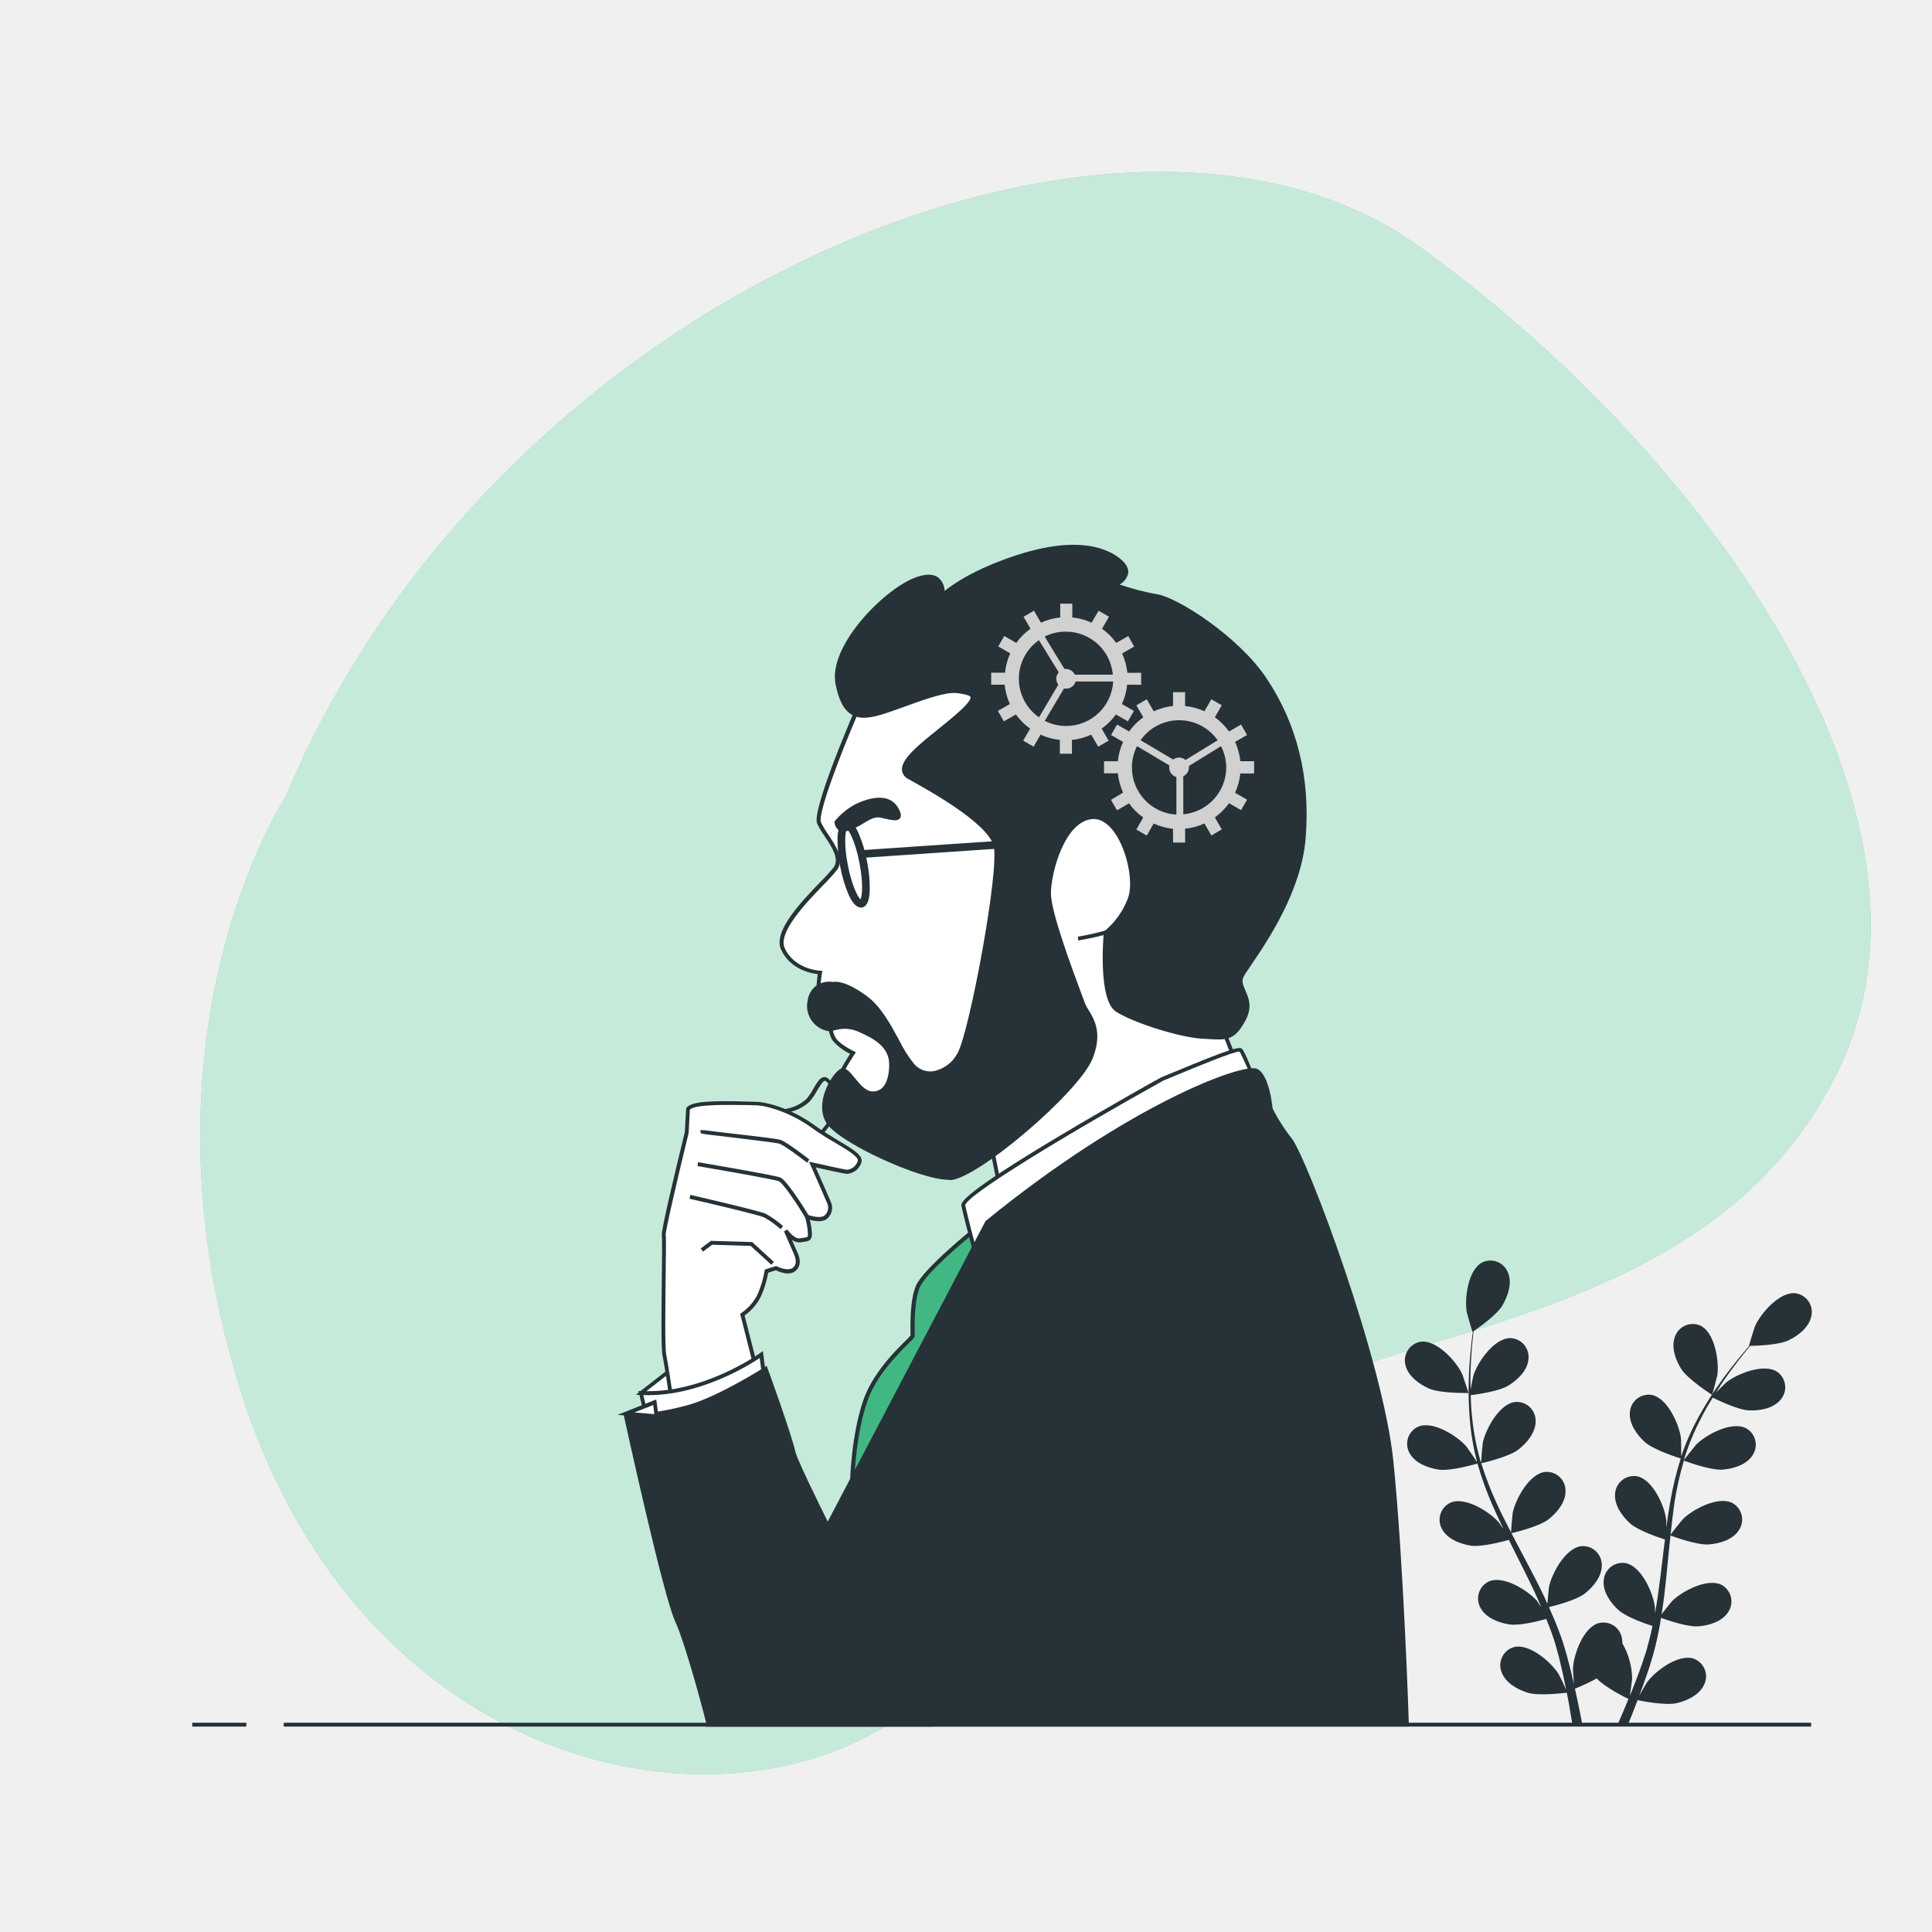
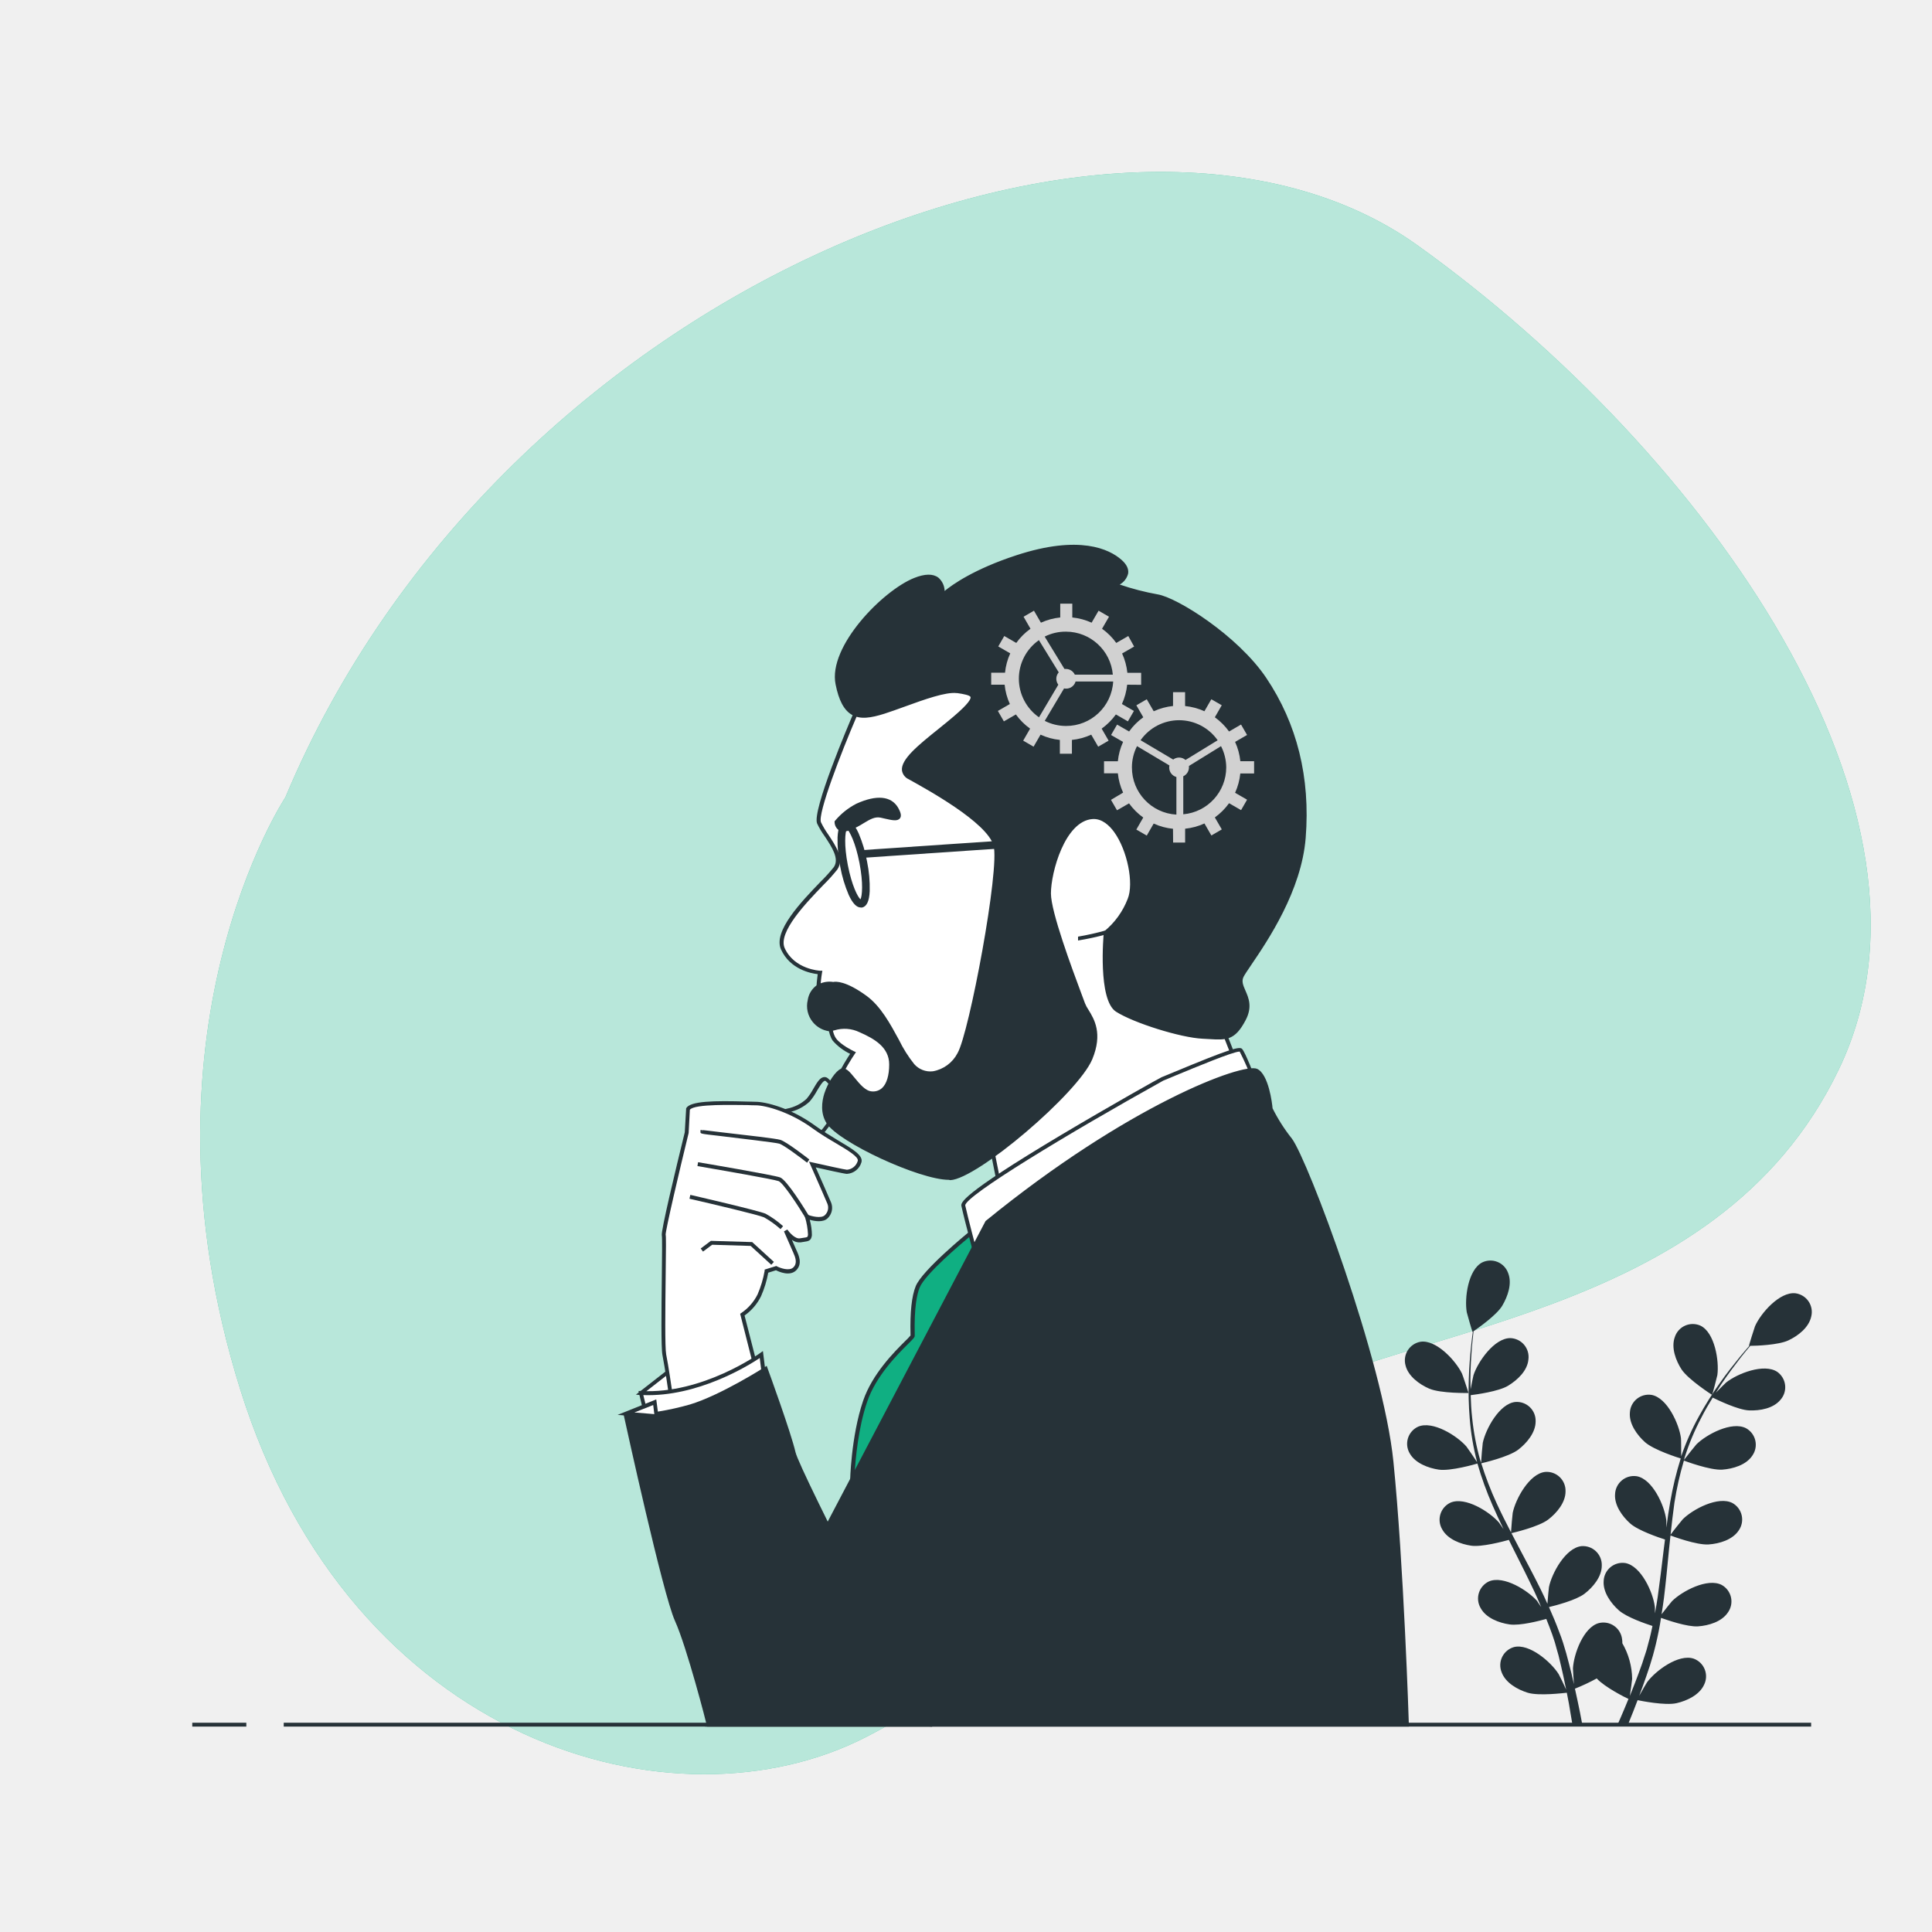
<svg xmlns="http://www.w3.org/2000/svg" viewBox="0 0 500 500">
  <g id="freepik--background-simple--inject-164">
-     <path d="M73.85,206.36s-40.47,61.05-11.7,153.13,112.44,115.57,162.08,90,56.89-58.85,97-83S444,343.16,475.9,276.72s-34.2-159.56-109-213.19S129.57,73.36,73.85,206.36Z" style="fill:#41B883" />
+     <path d="M73.85,206.36s-40.47,61.05-11.7,153.13,112.44,115.57,162.08,90,56.89-58.85,97-83S444,343.16,475.9,276.72s-34.2-159.56-109-213.19S129.57,73.36,73.85,206.36Z" style="fill:#10AF82" />
    <path d="M73.85,206.36s-40.47,61.05-11.7,153.13,112.44,115.57,162.08,90,56.89-58.85,97-83S444,343.16,475.9,276.72s-34.2-159.56-109-213.19S129.57,73.36,73.85,206.36Z" style="fill:#fff;opacity:0.7" />
  </g>
  <g id="freepik--Plant--inject-164">
    <path d="M369.86,359.37c3,1.29,10.2,1.13,10.2,1.13s-1.55-4.74-1.69-5c-1.59-3.32-6.61-8.81-10.7-8.26a4.89,4.89,0,0,0-3.92,6.12C364.43,356.16,367.34,358.27,369.86,359.37Z" style="fill:#263238" />
    <path d="M372.36,380.34c3.07.44,9.53-1.43,10-1.58a85.59,85.59,0,0,0,3.92,10.84c.89,2.06,1.85,4.1,2.84,6.14-.59-.86-1.13-1.63-1.21-1.73-2.41-2.78-8.71-6.75-12.5-5.14a4.88,4.88,0,0,0-2.16,6.94c1.4,2.55,4.76,3.81,7.48,4.21s8.3-1.09,9.76-1.5l1.16,2.34c1.87,3.72,3.75,7.43,5.49,11.13.61,1.3,1.16,2.6,1.72,3.91-.52-.77-1-1.41-1-1.5-2.41-2.79-8.7-6.75-12.5-5.14a4.88,4.88,0,0,0-2.16,6.93c1.4,2.56,4.76,3.82,7.48,4.21s7.76-.94,9.5-1.42c.54,1.35,1.07,2.7,1.53,4,.29.92.63,1.78.87,2.72s.52,1.84.77,2.74c.42,1.76.87,3.58,1.24,5.31.26,1.2.5,2.35.73,3.51-.59-1.31-1.81-3.83-1.94-4-1.95-3.12-7.58-8-11.57-7a4.88,4.88,0,0,0-3.19,6.52c1,2.74,4.13,4.49,6.76,5.3,2.89.88,9.31.07,10.11,0,.38,1.91.74,3.78,1,5.55.17.93.31,1.81.46,2.7h2.55c-.19-1-.39-2.06-.6-3.15-.39-1.95-.83-4-1.31-6.15a52.23,52.23,0,0,0,5.64-2.65c2.11,2.29,7.52,5,8.22,5.3-.74,1.81-1.47,3.57-2.19,5.21l-.64,1.44h2.69l.2-.49c.76-1.83,1.53-3.81,2.3-5.84.77.16,7.12,1.45,10.08.78,2.68-.61,5.93-2.13,7.13-4.78a4.87,4.87,0,0,0-2.69-6.74c-3.91-1.32-9.88,3.12-12.06,6.09-.13.17-1.32,2.22-2.05,3.53.31-.83.62-1.64.93-2.5.63-1.7,1.2-3.42,1.82-5.26.27-.9.55-1.81.82-2.73s.49-1.9.74-2.86c.53-2.23,1-4.52,1.34-6.83,1.49.54,6.81,2.39,9.57,2.2s6.18-1.2,7.77-3.64a4.88,4.88,0,0,0-1.64-7.08c-3.66-1.89-10.24,1.6-12.85,4.19-.16.16-1.82,2.24-2.71,3.4.22-1.4.44-2.78.62-4.2.5-4.09.89-8.25,1.29-12.39.13-1.27.26-2.53.4-3.8.53.2,6.8,2.54,9.89,2.32,2.75-.19,6.19-1.2,7.78-3.64a4.89,4.89,0,0,0-1.64-7.08c-3.67-1.89-10.24,1.6-12.85,4.2-.2.19-2.59,3.18-3.16,4,.3-2.78.62-5.56,1-8.28A84.67,84.67,0,0,1,435.79,378c.24.09,6.79,2.56,9.95,2.34,2.74-.2,6.18-1.2,7.77-3.64a4.88,4.88,0,0,0-1.64-7.08c-3.66-1.89-10.23,1.59-12.85,4.19-.2.21-2.77,3.42-3.19,4,.06-.21.1-.43.16-.63a62.42,62.42,0,0,1,4.32-10.31c.93-1.84,1.93-3.54,2.94-5.17,1.17.58,6.56,3.2,9.42,3.31s6.28-.51,8.13-2.76a4.89,4.89,0,0,0-.85-7.22c-3.44-2.28-10.35.46-13.23,2.76-.16.12-1.61,1.57-2.65,2.64.46-.73.93-1.5,1.39-2.19,1.73-2.6,3.47-4.87,5-6.87.89-1.13,1.72-2.13,2.51-3.07,1.45,0,7.28-.2,9.84-1.4s5.33-3.35,5.94-6.2a4.87,4.87,0,0,0-4.09-6c-4.1-.45-9,5.17-10.47,8.54-.13.29-1.63,5.07-1.55,5.07h.08c-.77.88-1.59,1.83-2.47,2.89-1.61,2-3.4,4.21-5.19,6.78a89.44,89.44,0,0,0-5.38,8.57,64.37,64.37,0,0,0-4.59,10.35s0,.08,0,.13c0-1.21,0-4.59-.06-4.85-.48-3.65-3.54-10.43-7.6-11.18a4.87,4.87,0,0,0-5.62,4.59c-.24,2.9,1.86,5.8,3.91,7.64,2.32,2.06,8.74,4.06,9.25,4.22a86.53,86.53,0,0,0-2.71,11.21c-.4,2.2-.72,4.44-1,6.68,0-1,0-2-.06-2.11-.47-3.65-3.53-10.43-7.59-11.18a4.88,4.88,0,0,0-5.63,4.59c-.24,2.9,1.87,5.81,3.92,7.64s7.52,3.68,9,4.14l-.33,2.58c-.49,4.14-1,8.28-1.56,12.32-.2,1.42-.46,2.81-.71,4.21,0-.93,0-1.71-.05-1.83-.48-3.65-3.54-10.43-7.59-11.18a4.88,4.88,0,0,0-5.63,4.59c-.24,2.9,1.86,5.81,3.92,7.64s7,3.49,8.71,4.05c-.31,1.42-.6,2.85-1,4.21-.26.93-.45,1.84-.77,2.75s-.59,1.82-.88,2.71c-.62,1.71-1.24,3.47-1.89,5.11-.44,1.15-.88,2.24-1.32,3.33.22-1.41.6-4.19.6-4.42a18.88,18.88,0,0,0-2.54-9.22,5.5,5.5,0,0,0-.07-1.08,4.87,4.87,0,0,0-6-4.14c-4,1.06-6.52,8.05-6.71,11.73,0,.22.13,2.59.25,4.08-.2-.87-.39-1.71-.6-2.6-.42-1.77-.89-3.51-1.39-5.39-.27-.9-.55-1.81-.82-2.73s-.65-1.85-1-2.79c-.79-2.15-1.69-4.3-2.65-6.44,1.55-.37,7-1.76,9.2-3.45s4.49-4.41,4.47-7.32a4.88,4.88,0,0,0-5.27-5c-4.1.45-7.66,7-8.4,10.59-.05.22-.29,2.87-.4,4.33-.58-1.29-1.16-2.57-1.8-3.85-1.83-3.69-3.8-7.37-5.75-11.05-.59-1.12-1.18-2.25-1.76-3.38.55-.13,7.07-1.64,9.53-3.53,2.18-1.67,4.5-4.41,4.47-7.32a4.88,4.88,0,0,0-5.27-5c-4.1.45-7.66,7-8.4,10.59-.06.27-.4,4.08-.44,5.05-1.29-2.48-2.56-5-3.7-7.48a86.48,86.48,0,0,1-4-10.39c.26-.06,7.08-1.61,9.59-3.54,2.18-1.68,4.5-4.42,4.48-7.33a4.87,4.87,0,0,0-5.27-5c-4.11.44-7.66,7-8.41,10.58-.06.28-.42,4.38-.44,5.13-.06-.2-.15-.41-.21-.62A62.83,62.83,0,0,1,381,367c-.23-2-.33-4-.39-5.93,1.3-.16,7.23-.95,9.68-2.44s5-3.89,5.26-6.79a4.88,4.88,0,0,0-4.69-5.54c-4.13,0-8.38,6.09-9.52,9.59-.06.19-.47,2.2-.75,3.67,0-.87-.05-1.77-.05-2.6,0-3.11.21-6,.4-8.5.13-1.44.27-2.73.41-3.94,1.19-.82,6-4.19,7.43-6.6s2.6-5.74,1.53-8.44a4.87,4.87,0,0,0-6.71-2.77c-3.67,1.9-4.63,9.27-4,12.91.06.31,1.44,5.13,1.5,5.09l.07-.05c-.16,1.16-.32,2.41-.46,3.78-.25,2.52-.51,5.38-.59,8.51a87.73,87.73,0,0,0,.24,10.12,63.49,63.49,0,0,0,1.88,11.16l0,.13c-.65-1-2.56-3.81-2.73-4-2.41-2.78-8.7-6.75-12.5-5.14a4.88,4.88,0,0,0-2.16,6.94C366.28,378.68,369.64,379.94,372.36,380.34Z" style="fill:#263238" />
    <path d="M443.09,361c.06,0,1.31-4.81,1.36-5.13.5-3.64-.66-11-4.37-12.79a4.88,4.88,0,0,0-6.64,2.95c-1,2.73.26,6.09,1.76,8.4C437,357.1,443.08,361,443.09,361Z" style="fill:#263238" />
  </g>
  <g id="freepik--Line--inject-164">
    <rect x="73.43" y="445.84" width="395.29" height="1" style="fill:#263238" />
    <rect x="49.76" y="445.84" width="13.99" height="1" style="fill:#263238" />
  </g>
  <g id="freepik--Character--inject-164">
    <path d="M210.65,296l-13-7.52,6.07-1.57a10.44,10.44,0,0,0,5-2.51,15.54,15.54,0,0,0,1.78-2.64c.89-1.53,1.67-2.85,2.66-3a1.31,1.31,0,0,1,1.09.3,8,8,0,0,1,2.36,8.51c-1.12,3.85-5.58,8-5.77,8.21Zm-10.34-7.17,10.2,5.93c1-1,4.33-4.43,5.23-7.5a7,7,0,0,0-2-7.45c-.16-.12-.25-.11-.29-.1-.54.1-1.34,1.47-2,2.56a16.65,16.65,0,0,1-1.91,2.81,11.25,11.25,0,0,1-5.58,2.81Z" style="fill:#263238" />
    <polygon points="173.66 361.38 165.85 360.52 175.11 353.3 173.66 361.38" style="fill:#fff" />
    <path d="M174.07,361.93l-9.5-1,11.26-8.79Zm-6.94-1.77,6.12.67,1.13-6.33Z" style="fill:#263238" />
    <path d="M178,287.05l-.32,6.1s-6.26,25.51-5.94,26.45-.47,27.85.15,31,1.73,10.8,1.73,10.8,8.6-.31,12.51-2.35a58.77,58.77,0,0,0,9.08-6.57l-3.13-12.2a13,13,0,0,0,4.38-5,26.93,26.93,0,0,0,1.88-6.26l2.5-.78s3.29,1.72,4.85.15.32-3.75-.15-4.85-2.19-5-2.19-5,1.88,2.82,3.75,2.51,2.35-.16,2.51-1.41a20.62,20.62,0,0,0-.79-4.7s3.6,1.41,5,0a3.19,3.19,0,0,0,.78-3.44c-.15-.47-4.38-10-4.38-10s8.3,1.87,8.92,1.87a3.64,3.64,0,0,0,3.29-2.66c.62-2.19-6.26-4.85-12-9.07s-12.21-5.95-14.87-5.95S179.29,284.7,178,287.05Z" style="fill:#fff" />
    <path d="M173.22,361.9l-.06-.45c0-.07-1.1-7.69-1.72-10.77-.37-1.89-.26-11.62-.16-20.2.06-5,.12-10.23,0-10.75-.31-.91,3.59-17.12,5.94-26.7l.36-6.21c1-1.86,7.07-2,15.89-1.73.92,0,1.64.05,2.07.05,2.66,0,9.13,1.64,15.16,6,2.05,1.5,4.25,2.81,6.19,4,3.81,2.25,6.56,3.88,6.05,5.66a4.17,4.17,0,0,1-3.77,3c-.55,0-5.67-1.14-8.06-1.68,1.1,2.48,3.86,8.75,4,9.15a3.72,3.72,0,0,1-.9,4c-1.17,1.17-3.4.77-4.65.41a15.13,15.13,0,0,1,.56,4c-.18,1.44-.88,1.54-2.15,1.72l-.76.12a3.14,3.14,0,0,1-2.27-.66c.43,1,.87,2,1.08,2.47l.16.36c.54,1.18,1.54,3.39-.11,5.05s-4.47.39-5.25,0l-2,.63a26.89,26.89,0,0,1-1.86,6.08,13.22,13.22,0,0,1-4.27,5l3.12,12.16-.23.21a59,59,0,0,1-9.18,6.64c-4,2.06-12.37,2.39-12.73,2.4Zm5.31-74.69-.31,6c-2.45,10-6,25.2-5.95,26.33.12.36.1,3.3,0,11-.09,8.11-.21,18.2.14,20,.54,2.66,1.42,8.68,1.67,10.37,1.8-.1,8.59-.57,11.85-2.27a57.25,57.25,0,0,0,8.75-6.3L191.55,340l.3-.2a12.57,12.57,0,0,0,4.2-4.79,27.19,27.19,0,0,0,1.84-6.13l0-.31,3-.93.18.09c.83.43,3.2,1.32,4.27.25s.54-2.53-.09-3.93l-.17-.37c-.47-1.1-2.19-5-2.19-5l.87-.48c.48.7,2,2.49,3.26,2.28l.79-.12c1.22-.17,1.22-.17,1.3-.85a18.45,18.45,0,0,0-.77-4.5l-.26-1,.93.36c.91.36,3.51,1.07,4.47.11a2.67,2.67,0,0,0,.66-2.93c-.12-.36-2.68-6.16-4.36-10l-.41-.91,1,.22c3.15.71,8.32,1.85,8.82,1.87a3.17,3.17,0,0,0,2.8-2.3c.29-1-2.57-2.74-5.6-4.53-2-1.17-4.18-2.48-6.27-4-5.52-4-11.84-5.85-14.57-5.85-.44,0-1.17,0-2.1-.06C190,286,179.72,285.61,178.53,287.21Z" style="fill:#263238" />
    <path d="M208.87,300.9c-1.59-1.24-6-4.56-7.19-4.92-1-.3-10-1.33-15.43-2-2.62-.3-3.87-.44-4.46-.58v0c-.53-.12-.52-.25-.51-.48l0-.47h.48v.44l.1-.43c.2,0,2.18.27,4.47.53,7.35.84,14.6,1.68,15.61,2,1.6.48,6.92,4.62,7.52,5.09Z" style="fill:#263238" />
    <path d="M208.44,315.16c-2.09-3.45-5.81-9.08-6.94-9.49-1.33-.48-14.35-2.75-21-3.89l.16-1c.8.13,19.47,3.3,21.22,3.93s6.52,8.38,7.45,9.92Z" style="fill:#263238" />
    <path d="M202,318.1a23.56,23.56,0,0,0-4.26-3.05c-1.32-.61-13.21-3.42-19.31-4.82l.23-1c.72.17,17.75,4.09,19.5,4.89a24.45,24.45,0,0,1,4.5,3.21Z" style="fill:#263238" />
    <polygon points="199.61 327.32 194.27 322.44 184.3 322.14 181.94 323.91 181.34 323.11 183.98 321.13 194.67 321.45 200.28 326.58 199.61 327.32" style="fill:#263238" />
    <path d="M165.85,360.52l1.81,7.46s4.29,1.13,12.87-2.26A89.66,89.66,0,0,0,197.69,356l-.68-5.42S182.11,361.43,165.85,360.52Z" style="fill:#fff" />
    <path d="M169.72,368.66a9.25,9.25,0,0,1-2.19-.2l-.29-.08-2-8.39.68,0c15.89.88,30.69-9.74,30.84-9.85l.68-.49.82,6.55-.24.17c-.08.06-8.73,6.4-17.27,9.77A30.37,30.37,0,0,1,169.72,368.66Zm-1.65-1.12c1.07.17,5.2.51,12.27-2.29a88.84,88.84,0,0,0,16.82-9.47l-.54-4.32c-3.09,2.06-16.12,10.08-30.13,9.59Z" style="fill:#263238" />
    <path d="M198.14,354.2s-11.29,7.23-19.42,9.71A71.39,71.39,0,0,1,162,366.62s9.94,45.62,13.1,52.62,8.26,27.1,8.26,27.1h57s-33.87-65.49-35-70.46S198.14,354.2,198.14,354.2Z" style="fill:#263238" />
    <path d="M240.37,446.84H183l-.1-.38c0-.2-5.12-20.14-8.23-27s-12.72-50.85-13.13-52.71l-.13-.59.61,0a71.34,71.34,0,0,0,16.57-2.69c8-2.43,19.19-9.58,19.3-9.65l.53-.34.21.59c.25.68,6.12,16.8,7.24,21.74s34.62,69.68,35,70.34l.38.73Zm-56.61-1h55.79c-3.91-7.56-33.59-65.1-34.67-69.85-1-4.36-5.91-18-7-21-2.33,1.45-11.91,7.26-19,9.43a72.94,72.94,0,0,1-16.24,2.71c1.17,5.33,10,45.48,12.93,51.93S183,443,183.76,445.84Z" style="fill:#263238" />
    <path d="M221.28,185s-10.68,24.83-9.35,28,6.68,8.28,4.28,11.75-16.29,14.95-13.62,20.83,9.61,6.14,9.61,6.14-1.33,7.74.53,9.61l1.87,1.87s0,4,1.34,5.87,4.8,3.47,4.8,3.47-6.67,9.88-5.34,13.08,16.56,8.28,23,9.88,17.88-.53,17.88-.53l3.21,16,60.6-35.51-9.34-23.76s16-14.42,16.82-36.05-5.88-41.91-17.89-49.12-28.3-5.87-28.3-5.87a22.27,22.27,0,0,0-23.76-5.34C242.9,160.4,221.28,185,221.28,185Z" style="fill:#fff" />
    <path d="M259.1,311.76l-3.24-16.22c-2.29.39-11.85,1.88-17.62.44-5.45-1.37-21.77-6.52-23.3-10.17-1.27-3.05,3.64-10.9,5.07-13.08a13.89,13.89,0,0,1-4.48-3.38c-1.24-1.74-1.4-5.08-1.42-6l-1.73-1.73c-1.76-1.76-1-7.6-.76-9.51-1.76-.2-7.14-1.23-9.49-6.39-2.13-4.7,5.27-12.37,10.16-17.45a41.86,41.86,0,0,0,3.5-3.86c1.51-2.18-.55-5.26-2.37-8a21.56,21.56,0,0,1-1.95-3.28c-1.37-3.31,8.25-25.87,9.35-28.43l.08-.13c.89-1,21.88-24.72,36.52-29.78a23,23,0,0,1,24.13,5.3c2.09-.13,17.15-.77,28.36,6,11.68,7,19,26.93,18.13,49.57-.75,20.08-14.66,34.17-16.73,36.16l9.37,23.84-.37.22Zm-2.45-17.38,3.16,15.81,59.63-34.94-9.31-23.68.25-.24c.16-.14,15.87-14.53,16.66-35.68.82-22.29-6.27-41.85-17.65-48.68-11.73-7-27.84-5.82-28-5.81l-.25,0L281,161a22,22,0,0,0-23.22-5.19c-14,4.85-34.85,28.09-36,29.43-4.1,9.53-10.23,25.39-9.31,27.57a21.49,21.49,0,0,0,1.85,3.12c2,3,4.26,6.37,2.37,9.11a45.13,45.13,0,0,1-3.61,4c-4.42,4.58-11.82,12.25-10,16.34,2.52,5.53,9.11,5.84,9.18,5.85l.57,0-.1.56c-.35,2.08-1,7.79.4,9.17l2,2v.21s0,3.86,1.25,5.58,4.57,3.29,4.6,3.31l.54.24-.33.49c-1.82,2.69-6.3,10.19-5.29,12.61,1.18,2.84,15.56,7.82,22.62,9.59,6.23,1.55,17.56-.52,17.67-.54Z" style="fill:#263238" />
    <path d="M216.47,212.73s0,2.93,3.47,1.6,5.34-3.74,8-3.21,6.14,1.87,4-1.86-7.21-2.14-10.15-.81A17.7,17.7,0,0,0,216.47,212.73Z" style="fill:#263238" />
    <path d="M218.35,215.18a2.32,2.32,0,0,1-1.36-.39,2.66,2.66,0,0,1-1-2.06v-.18l.12-.14a17.93,17.93,0,0,1,5.52-4.41c5.22-2.38,9-2,10.78,1,.77,1.35.93,2.2.5,2.77-.63.85-2.14.49-3.9.09l-1.14-.26c-1.48-.29-2.73.46-4.31,1.41a21.25,21.25,0,0,1-3.42,1.78A5.09,5.09,0,0,1,218.35,215.18ZM217,212.89a1.51,1.51,0,0,0,.57,1.08,2.49,2.49,0,0,0,2.2-.11,20.31,20.31,0,0,0,3.27-1.69c1.69-1,3.16-1.91,5-1.54l1.17.26c.92.22,2.63.62,2.87.29,0,0,.21-.31-.57-1.68-1.94-3.39-6.78-1.82-9.5-.59A16.82,16.82,0,0,0,217,212.89Z" style="fill:#263238" />
    <path d="M222.76,234.86c-1.08,0-2.1-1.07-3.11-3.25a34.35,34.35,0,0,1-2.2-7.32,33.74,33.74,0,0,1-.69-7.6c.13-2.64.78-4,2-4.27s2.34.81,3.44,3.21A33.75,33.75,0,0,1,224.4,223h0a33.8,33.8,0,0,1,.68,7.61c-.12,2.63-.77,4-2,4.27Zm-3.6-20.37c-.44.85-.77,4.15.26,9.42s2.55,8.21,3.27,8.84c.44-.85.76-4.15-.26-9.42h0C221.41,218.05,219.88,215.12,219.16,214.49Z" style="fill:#263238" />
    <rect x="223.09" y="218.27" width="51.11" height="2" transform="translate(-14.31 17.38) rotate(-3.89)" style="fill:#263238" />
    <path d="M215.67,254.64a5.1,5.1,0,0,0-6.14,4.27,6.15,6.15,0,0,0,5.07,7.48c1.34,0,3.74-1.6,8,.27s8,4.27,8,8.81-1.6,7.74-5.07,7.47-5.87-6.67-7.74-5.87-6.68,8.28-3.47,13.35,24.56,14.68,31.5,14.42,32.84-22.7,36.31-31-1.07-11.75-1.87-14.15-8.81-22.7-8.81-28.57,3.74-19.22,11.21-19.76,12,15.49,9.62,21.36a20.63,20.63,0,0,1-6.14,8.54s-1.61,17.09,2.93,20,16.55,6.67,22.16,6.94,7.74,1.07,10.68-4.54-2.14-8-.53-11.21,14.68-19,16-35.78-2.94-30.43-10.15-41.11-22.69-20.56-27.77-21.36a69.88,69.88,0,0,1-10.94-2.94s5.6-2.4,1.33-6.14-12.81-5.61-26.7-1.07S244,154,244,154s.8-7.21-7.21-4-21.89,17.62-20,27,6.14,9.08,12,7.21,14.95-5.87,19-5.34,6.67.8-.53,6.94-17.09,12.55-11.75,15.49,20.29,11.21,22.16,17.35-6.41,49.13-9.35,54.2-8.54,6.67-12,2.93-6.41-13.34-12.28-17.62S215.67,254.64,215.67,254.64Z" style="fill:#263238" />
    <path d="M245.55,305.34c-7.53,0-28.48-9.65-31.64-14.66-1.64-2.6-1.22-5.59-.59-7.64,1-3.12,3-5.89,4.29-6.43s2.33.83,3.62,2.39,2.73,3.32,4.36,3.45a3.44,3.44,0,0,0,2.69-.87c1.19-1.1,1.84-3.27,1.84-6.11,0-4.38-3.7-6.6-7.71-8.35a8.88,8.88,0,0,0-6.46-.47,5.75,5.75,0,0,1-1.35.24,6.62,6.62,0,0,1-4.3-2.44,6.55,6.55,0,0,1-1.26-5.63,5.71,5.71,0,0,1,2.37-3.86,6.27,6.27,0,0,1,4.24-.83c.65-.14,3.24-.31,8.59,3.58,3.68,2.67,6.19,7.32,8.41,11.41a33.44,33.44,0,0,0,3.95,6.27,5.55,5.55,0,0,0,4.83,1.86,8.93,8.93,0,0,0,6.38-4.7c3-5.12,11.05-48,9.3-53.8-1.83-6-17-14.33-21.92-17.07a3,3,0,0,1-1.77-2.33c-.26-2.88,4.25-6.52,9.48-10.72,1.32-1.07,2.69-2.17,3.95-3.25,3.84-3.27,4.47-4.55,4.32-5s-1.87-.79-3.38-1h-.15c-2.82-.38-8.51,1.68-13.52,3.5-1.88.68-3.65,1.32-5.21,1.82-3.49,1.1-6.27,1.57-8.49.26-2-1.18-3.34-3.68-4.17-7.85-2-9.83,12.24-24.3,20.33-27.53,2.78-1.11,4.88-1.14,6.27-.09a4.73,4.73,0,0,1,1.62,3.45c2-1.64,7.64-5.67,18.57-9.24,16.37-5.36,24.06-1.57,27.18,1.16,1.35,1.18,1.93,2.38,1.74,3.58a4.51,4.51,0,0,1-2.18,2.84,66.71,66.71,0,0,0,9.8,2.54c5.06.8,20.76,10.69,28.1,21.58,8,11.89,11.47,25.83,10.23,41.43-1.08,13.72-9.85,26.65-14.07,32.86-.95,1.4-1.7,2.51-2,3.1-.58,1.16-.11,2.22.47,3.56.83,1.89,1.86,4.24.06,7.66-2.78,5.32-5,5.17-9.51,4.9l-1.63-.09c-5.71-.27-17.86-4.08-22.41-7-4.74-3.07-3.23-19.78-3.16-20.49l0-.23.18-.13a20.25,20.25,0,0,0,6-8.33c1.65-4-.09-12.6-3.5-17.31-1.18-1.63-3.12-3.54-5.61-3.36-7.09.51-10.75,13.73-10.75,19.26,0,4.77,5.47,19.46,7.81,25.73.48,1.32.84,2.26,1,2.68a8.42,8.42,0,0,0,.89,1.67c1.5,2.44,3.77,6.13,1,12.83-3.69,8.79-29.79,31-36.75,31.28ZM218.14,277.5a.35.35,0,0,0-.14,0c-.9.39-2.8,2.84-3.72,5.8a8.19,8.19,0,0,0,.48,6.82c3,4.77,24.17,14.49,31.06,14.19,6.56-.26,32.37-22.32,35.87-30.67,2.61-6.22.59-9.51-.89-11.92a9.06,9.06,0,0,1-1-1.88c-.14-.41-.49-1.34-1-2.64-2.36-6.32-7.87-21.13-7.87-26.08,0-6.59,4.12-19.72,11.68-20.26,2.33-.17,4.58,1.14,6.49,3.78,3.58,4.94,5.37,14,3.62,18.27a21.45,21.45,0,0,1-6.13,8.62c-.42,4.83-.73,17.1,2.73,19.34,4.45,2.87,16.33,6.59,21.91,6.86l1.65.09c4.43.28,6.09.38,8.57-4.36,1.57-3,.72-4.93-.09-6.8-.64-1.45-1.24-2.83-.45-4.41a36.37,36.37,0,0,1,2.07-3.21c4.16-6.15,12.83-18.92,13.9-32.38,1.22-15.37-2.17-29.1-10.06-40.79-7.22-10.69-22.52-20.37-27.43-21.15a71.41,71.41,0,0,1-11-3l-1.19-.43,1.16-.5s2.36-1,2.62-2.64c.13-.83-.35-1.73-1.42-2.66-3-2.6-10.31-6.17-26.21-1-13.61,4.45-19,9.7-19,9.75l-1,1,.15-1.41s.26-2.58-1.23-3.71c-1.08-.83-2.86-.75-5.29.22-7.62,3.05-21.56,17.2-19.72,26.4.76,3.82,2,6.17,3.7,7.19,1.9,1.12,4.44.67,7.67-.36,1.55-.49,3.31-1.13,5.18-1.8,5.37-1.95,10.93-4,14-3.56l.14,0c2.16.29,3.86.52,4.21,1.71s-1,3-4.63,6.09c-1.28,1.09-2.65,2.2-4,3.27-4.58,3.69-9.31,7.5-9.11,9.85a2.07,2.07,0,0,0,1.26,1.55c5.06,2.78,20.45,11.24,22.4,17.64,2,6.61-6.64,49.84-9.39,54.6a9.93,9.93,0,0,1-7.13,5.19,6.62,6.62,0,0,1-5.69-2.17,34.32,34.32,0,0,1-4.09-6.47c-2.16-4-4.62-8.54-8.12-11.08-5.49-4-7.81-3.4-7.83-3.4l-.12,0-.13,0a5.35,5.35,0,0,0-3.61.66A4.81,4.81,0,0,0,210,259a5.54,5.54,0,0,0,1.06,4.81,5.74,5.74,0,0,0,3.52,2.07,5.49,5.49,0,0,0,1.11-.21,9.8,9.8,0,0,1,7.1.52c4.11,1.8,8.31,4.3,8.31,9.27,0,3.17-.75,5.54-2.16,6.85a4.38,4.38,0,0,1-3.45,1.12c-2.06-.16-3.65-2.09-5-3.8C219.63,278.63,218.7,277.5,218.14,277.5Z" style="fill:#263238" />
    <path d="M279,243.4v-1a67.87,67.87,0,0,0,7.08-1.59l.25,1A72.82,72.82,0,0,1,279,243.4Z" style="fill:#263238" />
-     <path d="M251.09,319.25s-11.92,9.69-13.6,13.78-1.3,11.92-1.3,12.67-9.13,7.63-12.3,16.95-3.35,20.86-3.35,20.86l20.67-37.63L253,322Z" style="fill:#41B883" />
+     <path d="M251.09,319.25s-11.92,9.69-13.6,13.78-1.3,11.92-1.3,12.67-9.13,7.63-12.3,16.95-3.35,20.86-3.35,20.86l20.67-37.63L253,322Z" style="fill:#10AF82" />
    <path d="M220,385.51l0-2c0-.12.22-11.74,3.38-21,2.39-7,8.11-12.69,10.85-15.41a19.12,19.12,0,0,0,1.41-1.47v-.28c-.14-5.75.31-9.95,1.35-12.49,1.7-4.16,13.25-13.58,13.74-14l.43-.34,2.32,3.49L241.66,346.1ZM251,320c-2.13,1.76-11.59,9.73-13,13.23-.67,1.66-1.44,5.09-1.27,12.09v.39c0,.38-.3.69-1.71,2.09-2.7,2.67-8.3,8.22-10.61,15s-3,14.83-3.24,18.58l19.65-35.75,11.59-23.56Z" style="fill:#263238" />
    <path d="M300.84,279.21s-52.33,29.1-51.53,32.83,3.74,14.69,3.74,14.69,41.11-32.57,48.59-36.58,23.23-9.88,23.23-9.88-2.94-7.74-3.74-8.54S306.71,276.8,300.84,279.21Z" style="fill:#fff" />
    <path d="M252.76,327.59l-.19-.73c0-.11-2.95-11-3.75-14.71-.17-.81-.57-2.69,25.7-18.36,12.84-7.65,25.94-15,26.08-15l0,0,3.27-1.35c14.14-5.88,16.89-6.69,17.56-6,.84.83,3.36,7.41,3.86,8.72l.17.47-.47.17c-.16.06-15.8,5.91-23.16,9.85s-48.11,36.2-48.52,36.53Zm48.3-47.93c-24.82,13.8-51.21,29.81-51.26,32.29.67,3.11,2.87,11.4,3.54,13.91,5.28-4.17,41-32.39,48.06-36.15,6.7-3.59,20.14-8.71,22.82-9.73a64.94,64.94,0,0,0-3.39-7.83h-.06c-1.64,0-11.24,4-16.46,6.16Zm19.84-7.5Z" style="fill:#263238" />
    <path d="M255.45,316.32l-41.91,79.82-30.17,50.2H364.11s-1.33-41.65-4-68.08S338,300.3,333.94,295s-5.07-8-5.07-8-.8-8.55-3.74-9.88S293.1,285.61,255.45,316.32Z" style="fill:#263238" />
    <path d="M364.63,446.84H182.48l30.63-50.95L255.06,316l.08-.06c36.79-30,66.56-41,70.2-39.32,3,1.38,3.9,9,4,10.21a44.12,44.12,0,0,0,5,7.84c4.13,5.5,23.62,57.38,26.27,83.55s4,67.69,4,68.11Zm-180.38-1H363.6c-.17-4.88-1.51-43-4-67.53-2.63-26-22-77.6-26.07-83.05s-5.09-8-5.13-8.13l0-.14c-.21-2.29-1.25-8.47-3.44-9.47-2.67-1.21-31.4,8.41-69.08,39.12L214,396.38Z" style="fill:#263238" />
  </g>
  <g id="freepik--Gears--inject-164">
    <polygon points="162.01 365.85 169.46 362.92 169.91 366.53 162.01 365.85" style="fill:#fff" />
    <path d="M170.49,367.08l-10.65-.91,10-4Zm-6.31-1.54,5.16.44-.29-2.36Z" style="fill:#263238" />
    <path d="M295.33,177.23v-3.11h-3.57a16,16,0,0,0-1.36-5l3.11-1.79L292,164.6l-3.11,1.79a15.83,15.83,0,0,0-3.68-3.67l1.8-3.11-2.7-1.56-1.8,3.1a15.94,15.94,0,0,0-5-1.35v-3.58h-3.12v3.58a15.94,15.94,0,0,0-5,1.35l-1.8-3.1-2.69,1.56,1.79,3.11a15.83,15.83,0,0,0-3.68,3.67l-3.11-1.79-1.55,2.7,3.1,1.79a15.73,15.73,0,0,0-1.35,5h-3.58v3.11H260a15.73,15.73,0,0,0,1.35,5l-3.1,1.79,1.55,2.7,3.11-1.79a16,16,0,0,0,3.68,3.67l-1.79,3.11,2.69,1.56,1.8-3.11a15.69,15.69,0,0,0,5,1.36v3.58h3.12v-3.58a15.69,15.69,0,0,0,5-1.36l1.8,3.11,2.7-1.56-1.8-3.11a16,16,0,0,0,3.68-3.67l3.11,1.79,1.56-2.7-3.11-1.79a16,16,0,0,0,1.36-5Zm-19.45-13.76A12.2,12.2,0,0,1,288,174.6h-9.84a2.56,2.56,0,0,0-2.31-1.48,2.21,2.21,0,0,0-.37,0l-5.12-8.37A12.05,12.05,0,0,1,275.88,163.47Zm-12.2,12.2a12.17,12.17,0,0,1,5.19-10L274,174a2.53,2.53,0,0,0-.63,1.66,2.57,2.57,0,0,0,.52,1.54l-5,8.44A12.19,12.19,0,0,1,263.68,175.67Zm12.2,12.21a12.22,12.22,0,0,1-5.5-1.32l5-8.4a2.35,2.35,0,0,0,.54.06,2.53,2.53,0,0,0,2.44-1.85h9.73A12.19,12.19,0,0,1,275.88,187.88Z" style="fill:#d1d1d1" />
    <path d="M303.6,218.05h3.11v-3.58a15.75,15.75,0,0,0,5-1.36l1.79,3.11,2.7-1.57-1.8-3.1a16.07,16.07,0,0,0,3.68-3.68l3.11,1.79,1.55-2.7-3.1-1.79a16,16,0,0,0,1.35-5h3.57V197H321a16,16,0,0,0-1.36-5l3.1-1.79-1.56-2.7-3.1,1.8a16.27,16.27,0,0,0-3.68-3.68l1.79-3.11-2.7-1.55-1.79,3.1a15.73,15.73,0,0,0-5-1.35v-3.58h-3.12v3.57a16,16,0,0,0-5,1.36l-1.8-3.1-2.69,1.56,1.79,3.1a15.83,15.83,0,0,0-3.67,3.68l-3.11-1.79-1.56,2.7,3.11,1.79a15.73,15.73,0,0,0-1.35,5h-3.58v3.12h3.58a15.76,15.76,0,0,0,1.36,5L287.52,207l1.56,2.7,3.11-1.79a16.22,16.22,0,0,0,3.68,3.67l-1.79,3.11,2.7,1.56,1.79-3.11a15.74,15.74,0,0,0,5,1.35Zm13.75-19.46a12.2,12.2,0,0,1-11.12,12.15V200.9a2.54,2.54,0,0,0,1.47-2.31c0-.12,0-.24,0-.36L316,193.1A12.31,12.31,0,0,1,317.35,198.59Zm-12.22-12.2a12.19,12.19,0,0,1,10,5.19l-8.32,5.1a2.49,2.49,0,0,0-1.66-.63,2.54,2.54,0,0,0-1.53.52l-8.44-5A12.19,12.19,0,0,1,305.13,186.39ZM292.94,198.6a12.1,12.1,0,0,1,1.32-5.5l8.39,5a2.51,2.51,0,0,0-.06.55,2.53,2.53,0,0,0,1.86,2.44v9.73A12.2,12.2,0,0,1,292.94,198.6Z" style="fill:#d1d1d1" />
  </g>
</svg>
